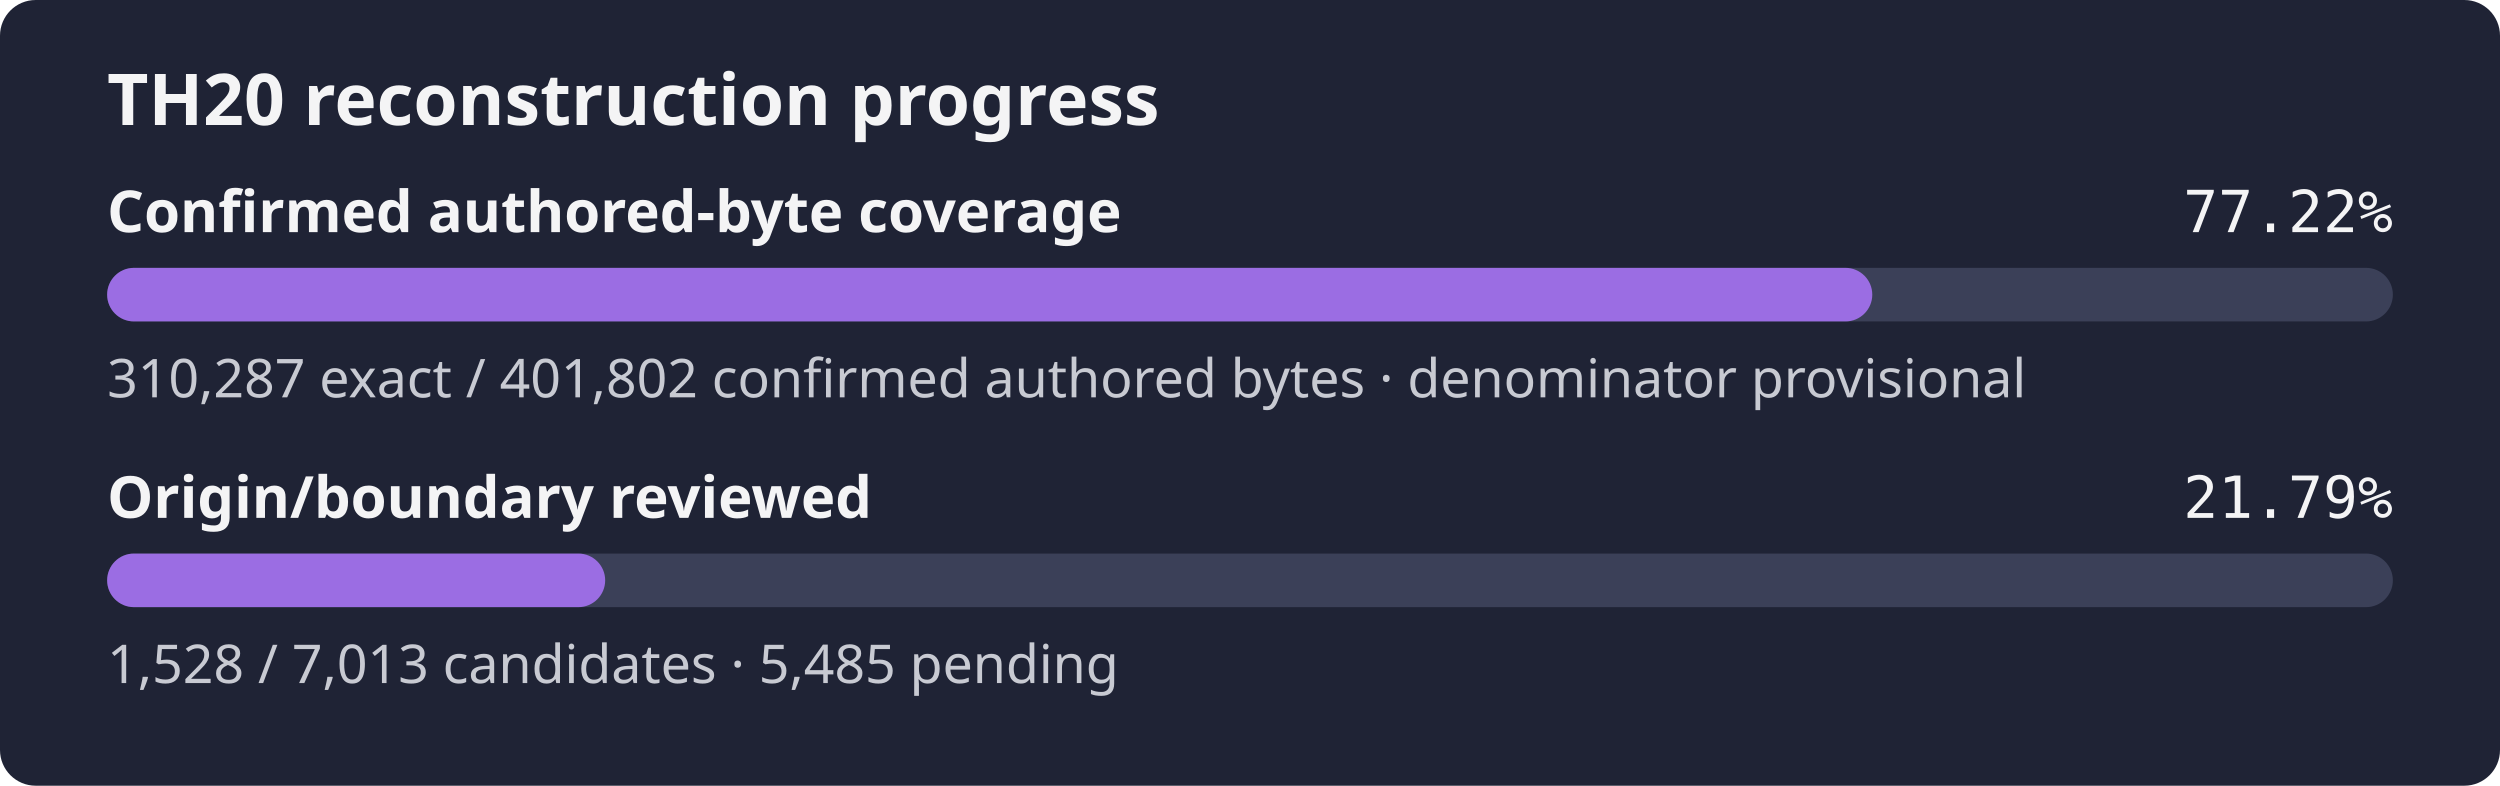
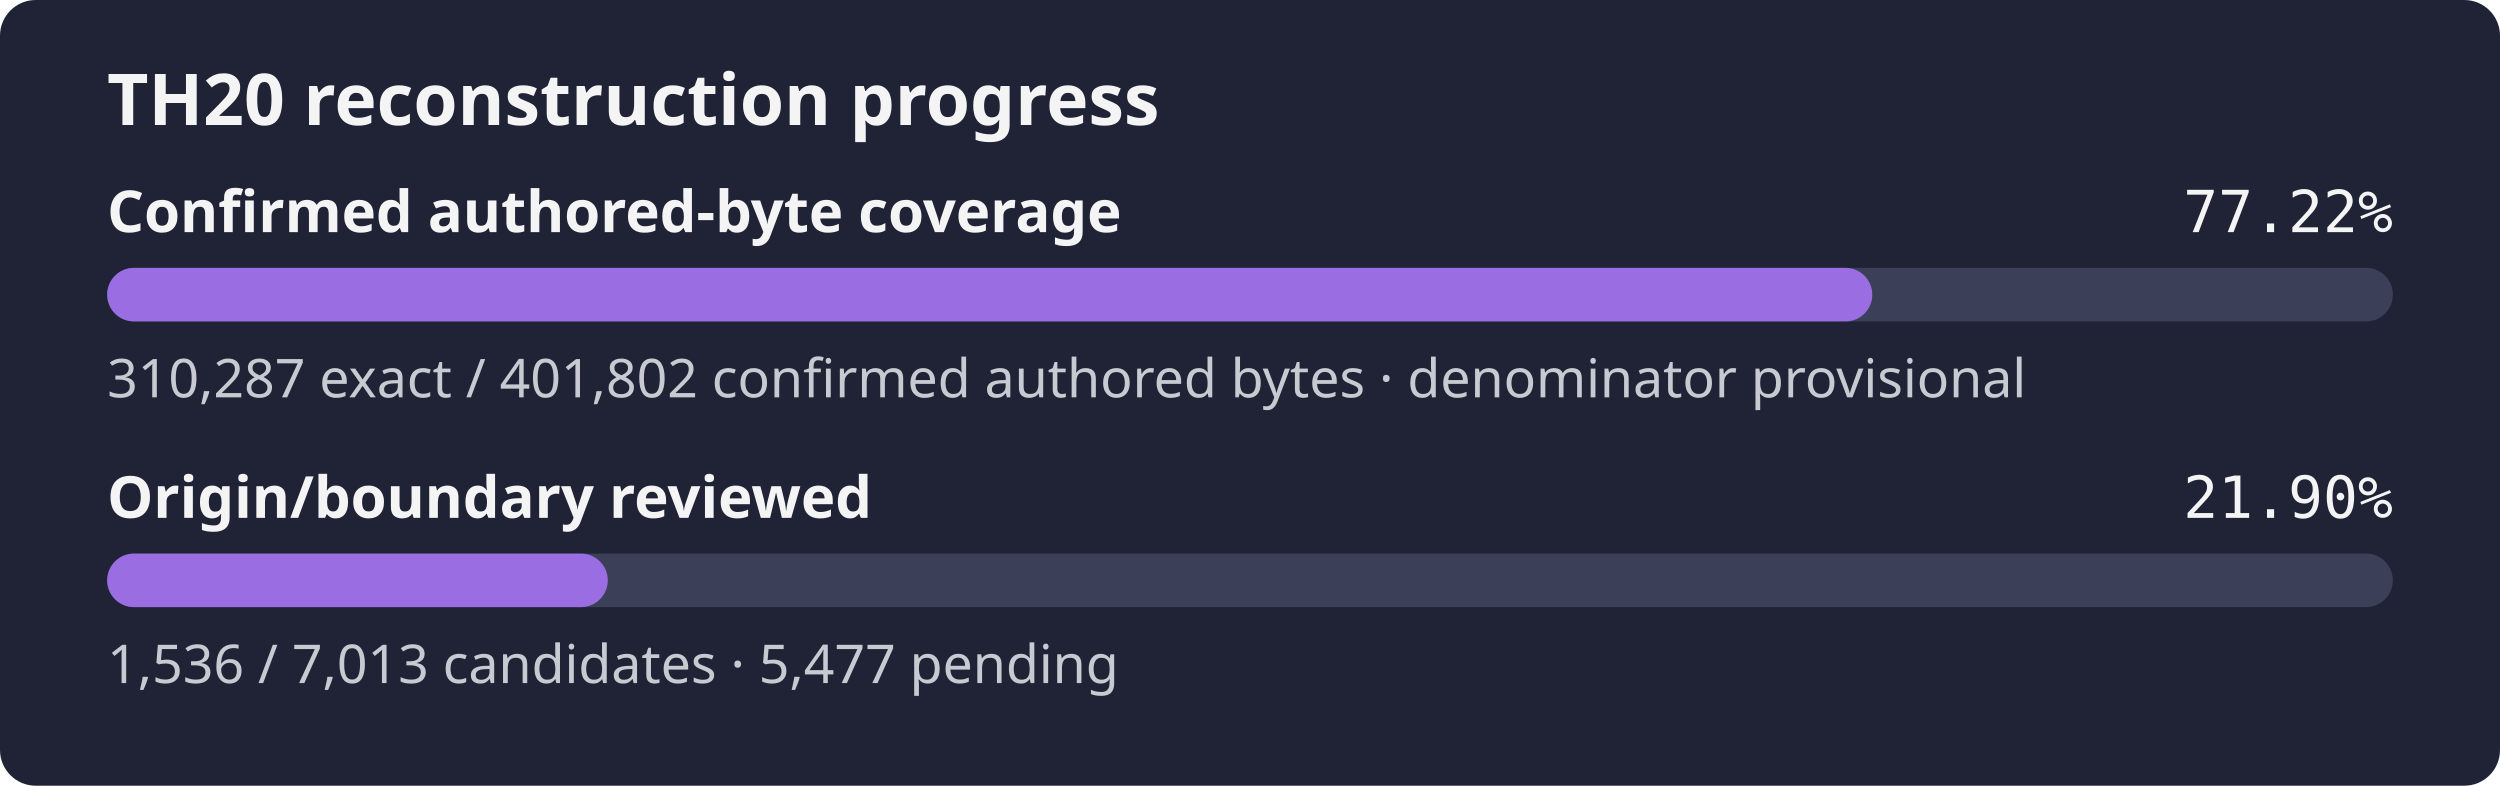
- <svg xmlns="http://www.w3.org/2000/svg" width="560" height="176" role="img" aria-label="TH20 reconstruction progress: 77.22% of the confirmed authored-byte set is exact, origin review 21.79%">
+ <svg xmlns="http://www.w3.org/2000/svg" width="560" height="176" role="img" aria-label="TH20 reconstruction progress: 77.22% of the confirmed authored-byte set is exact, origin review 21.90%">
  <rect width="560" height="176" rx="8" fill="#1f2335" />
  <text x="24" y="28" fill="#f4f4f5" font-family="sans-serif" font-size="16" font-weight="600">TH20 reconstruction progress</text>
  <text x="24" y="52" fill="#f4f4f5" font-family="sans-serif" font-size="13" font-weight="600">Confirmed authored-byte coverage</text>
  <text x="536" y="52" fill="#f4f4f5" text-anchor="end" font-family="monospace" font-size="13">77.22%</text>
  <rect x="24" y="60" width="512" height="12" rx="6" fill="#3b4058" />
  <rect x="24" y="60" width="395.39" height="12" rx="6" fill="#9b6de3" />
  <text x="24" y="89" fill="#c8cad2" font-family="sans-serif" font-size="12">310,287 exact / 401,802 confirmed authored bytes · denominator provisional</text>
  <text x="24" y="116" fill="#f4f4f5" font-family="sans-serif" font-size="13" font-weight="600">Origin/boundary reviewed</text>
-   <text x="536" y="116" fill="#f4f4f5" text-anchor="end" font-family="monospace" font-size="13">21.79%</text>
+   <text x="536" y="116" fill="#f4f4f5" text-anchor="end" font-family="monospace" font-size="13">21.90%</text>
  <rect x="24" y="124" width="512" height="12" rx="6" fill="#3b4058" />
-   <rect x="24" y="124" width="111.56" height="12" rx="6" fill="#9b6de3" />
-   <text x="24" y="153" fill="#c8cad2" font-family="sans-serif" font-size="12">1,528 / 7,013 candidates · 5,485 pending</text>
+   <rect x="24" y="124" width="112.14" height="12" rx="6" fill="#9b6de3" />
+   <text x="24" y="153" fill="#c8cad2" font-family="sans-serif" font-size="12">1,536 / 7,013 candidates · 5,477 pending</text>
</svg>
